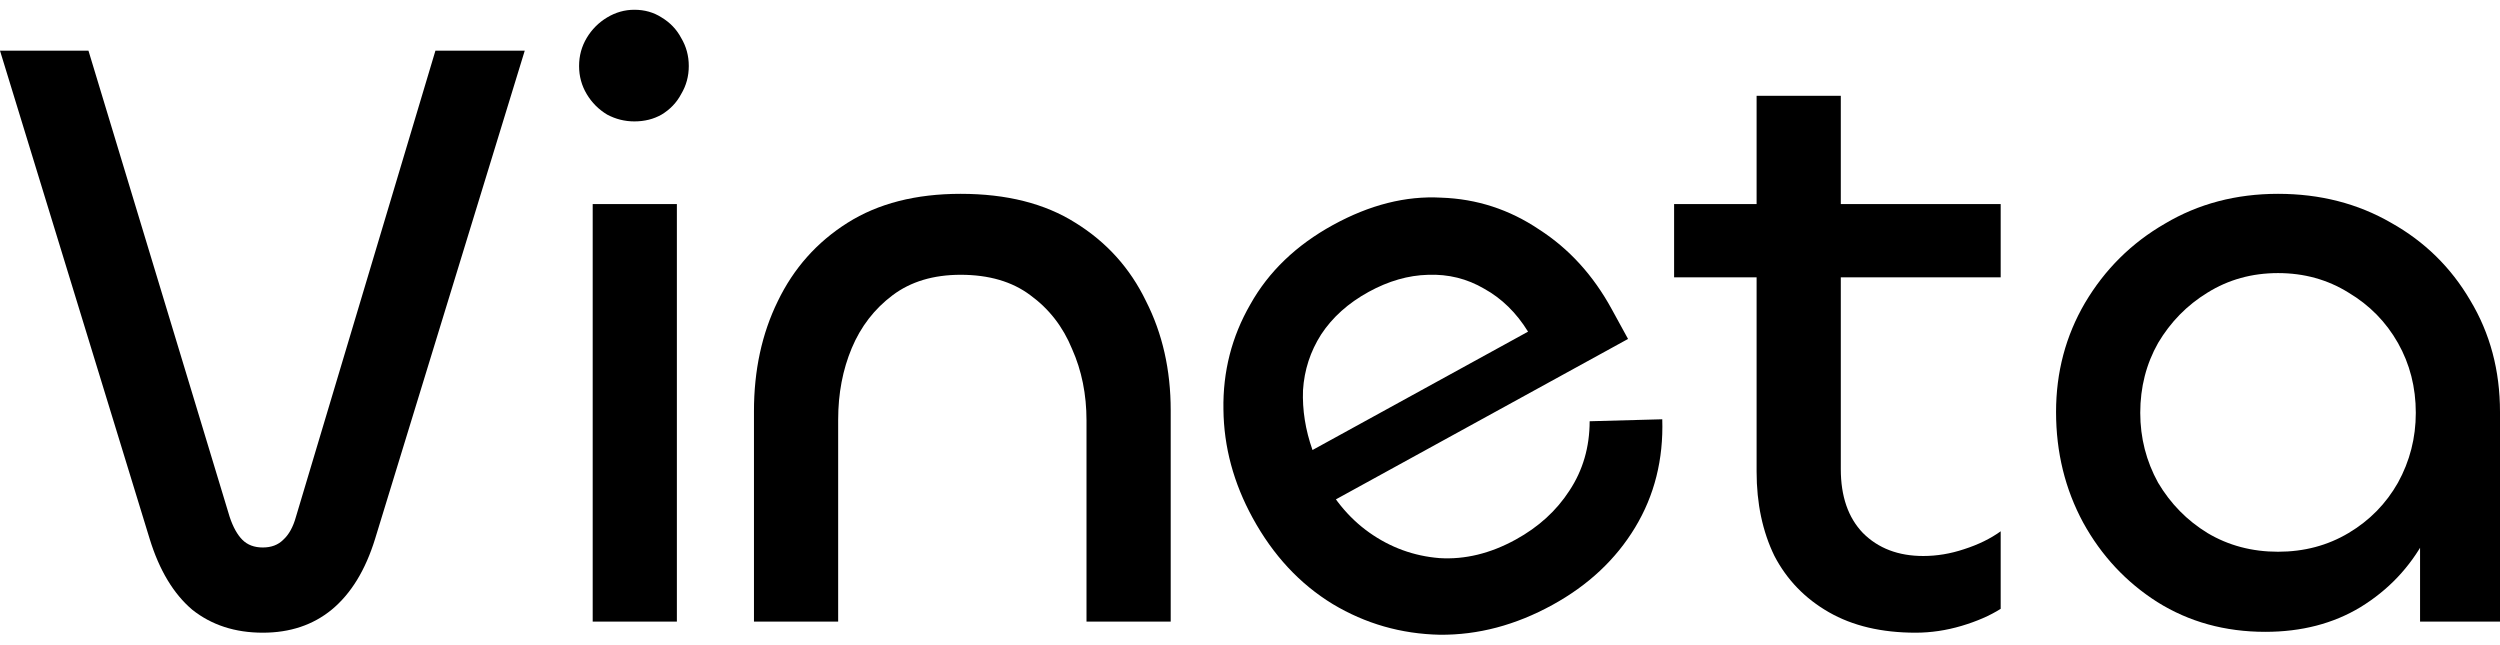
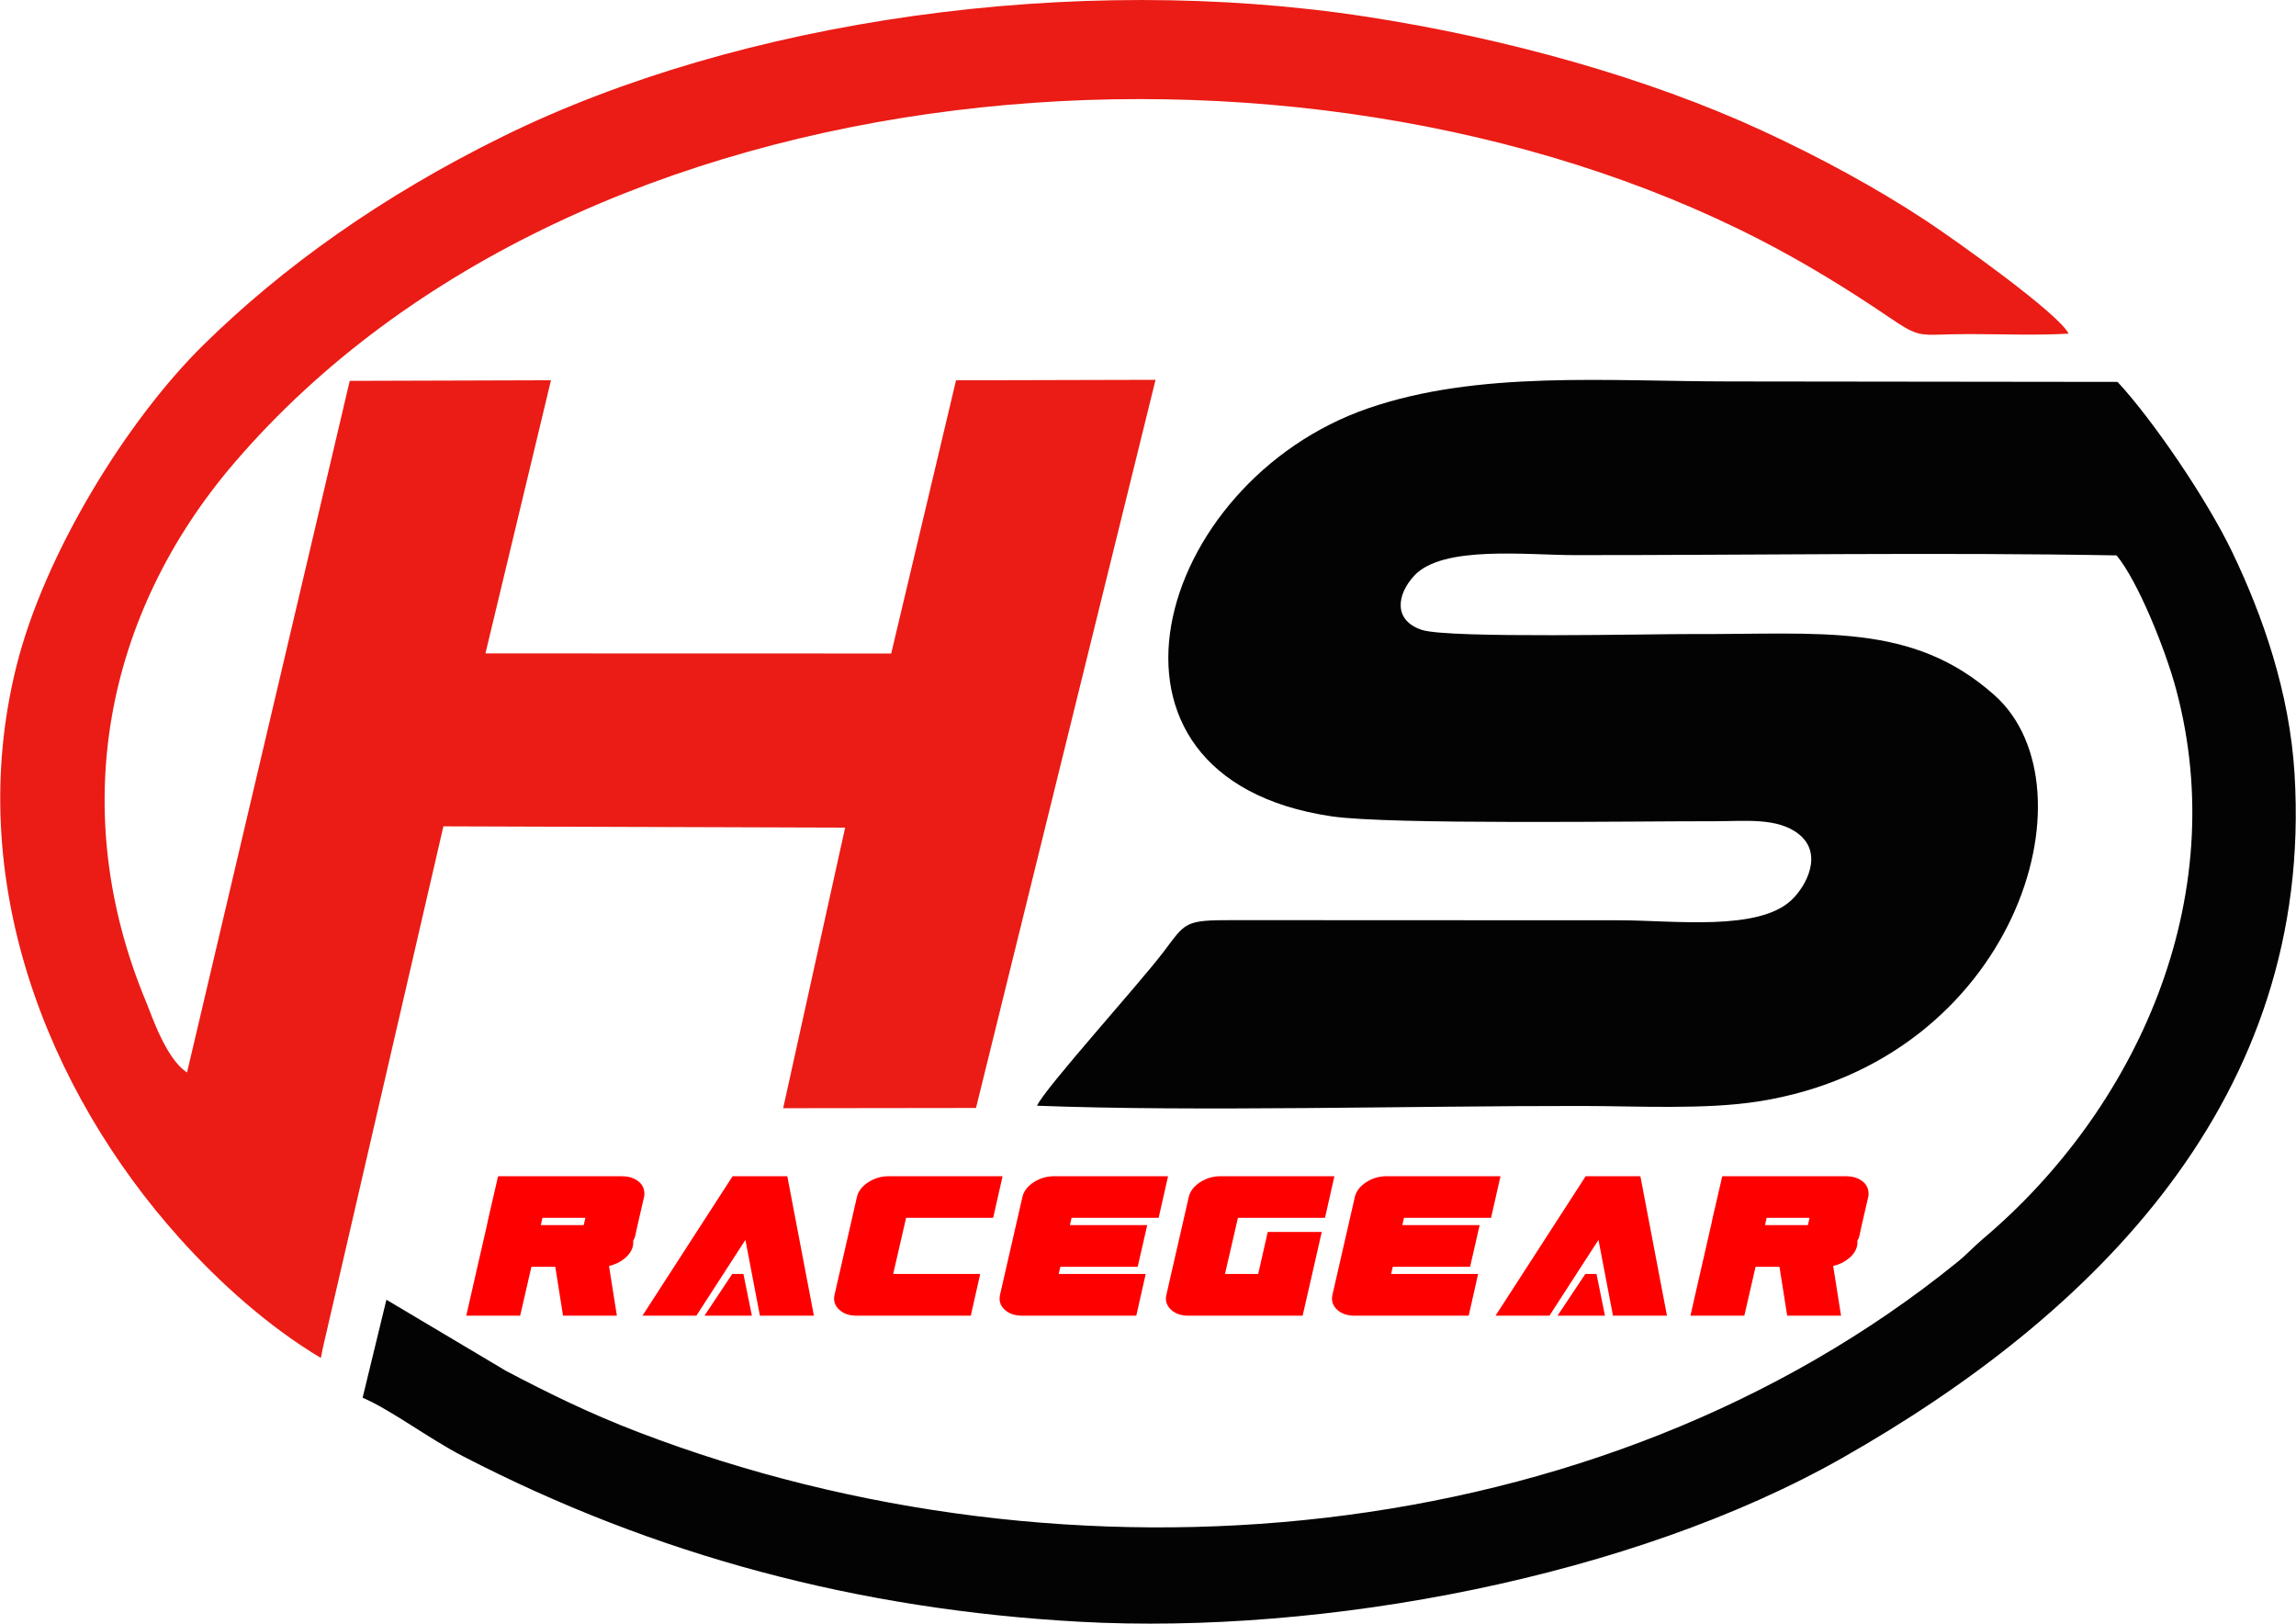
- <svg xmlns="http://www.w3.org/2000/svg" width="128" height="33" viewBox="0 0 128 33" fill="none">
-   <path d="M13.455 32.394C12.033 32.394 10.828 32.001 9.841 31.216C8.883 30.401 8.157 29.194 7.664 27.594L0 2.594H4.529L11.757 26.46C11.931 26.984 12.149 27.376 12.41 27.638C12.671 27.9 13.02 28.031 13.455 28.031C13.89 28.031 14.239 27.9 14.5 27.638C14.79 27.376 15.008 26.984 15.153 26.46L22.294 2.594H26.867L19.203 27.594C18.709 29.194 17.969 30.401 16.982 31.216C16.024 32.001 14.848 32.394 13.455 32.394Z" fill="black" />
-   <path d="M30.346 10.448H34.656V31.827H30.346V10.448ZM32.479 6.216C31.986 6.216 31.522 6.099 31.086 5.867C30.651 5.605 30.302 5.256 30.041 4.819C29.78 4.383 29.649 3.903 29.649 3.38C29.649 2.856 29.78 2.376 30.041 1.94C30.302 1.504 30.651 1.154 31.086 0.893C31.522 0.631 31.986 0.5 32.479 0.5C33.002 0.5 33.466 0.631 33.873 0.893C34.308 1.154 34.642 1.504 34.874 1.94C35.135 2.376 35.266 2.856 35.266 3.38C35.266 3.903 35.135 4.383 34.874 4.819C34.642 5.256 34.308 5.605 33.873 5.867C33.466 6.099 33.002 6.216 32.479 6.216Z" fill="black" />
-   <path d="M49.185 14.069C47.791 14.069 46.63 14.418 45.701 15.116C44.772 15.814 44.075 16.716 43.611 17.821C43.147 18.927 42.914 20.148 42.914 21.486V31.826H38.603V21.05C38.603 18.956 39.01 17.079 39.823 15.421C40.636 13.735 41.826 12.396 43.393 11.408C44.961 10.418 46.891 9.924 49.185 9.924C51.536 9.924 53.496 10.418 55.063 11.408C56.66 12.396 57.864 13.735 58.677 15.421C59.519 17.079 59.94 18.941 59.94 21.006V31.826H55.629V21.53C55.629 20.192 55.383 18.97 54.889 17.865C54.425 16.73 53.713 15.814 52.755 15.116C51.826 14.418 50.636 14.069 49.185 14.069Z" fill="black" />
-   <path d="M79.483 30.973C77.599 32.008 75.676 32.517 73.714 32.499C71.737 32.457 69.912 31.933 68.237 30.929C66.548 29.9 65.181 28.428 64.135 26.515C63.158 24.73 62.66 22.88 62.64 20.968C62.606 19.029 63.065 17.235 64.016 15.585C64.953 13.909 66.364 12.555 68.248 11.52C70.132 10.486 71.978 10.019 73.788 10.12C75.609 10.181 77.279 10.724 78.799 11.747C80.33 12.73 81.57 14.089 82.518 15.824L83.356 17.354L67.661 25.972L67.511 24.064C68.16 25.432 69.025 26.5 70.106 27.266C71.188 28.032 72.386 28.469 73.702 28.575C75.005 28.656 76.305 28.34 77.603 27.627C78.774 26.984 79.691 26.149 80.354 25.122C81.043 24.081 81.388 22.896 81.39 21.568L85.108 21.467C85.172 23.521 84.709 25.367 83.718 27.006C82.728 28.645 81.316 29.967 79.483 30.973ZM67.2 23.041L78.236 16.981C77.641 16.015 76.892 15.281 75.99 14.782C75.113 14.268 74.156 14.031 73.118 14.07C72.106 14.095 71.09 14.387 70.072 14.946C69.028 15.52 68.218 16.247 67.64 17.128C67.088 17.994 66.78 18.943 66.714 19.974C66.675 20.991 66.837 22.013 67.2 23.041Z" fill="black" />
-   <path d="M98.08 32.394C96.339 32.394 94.858 32.045 93.639 31.346C92.42 30.648 91.491 29.689 90.852 28.467C90.242 27.216 89.938 25.776 89.938 24.148V4.906H94.249V24.017C94.249 25.413 94.626 26.503 95.381 27.289C96.164 28.074 97.195 28.467 98.472 28.467C99.169 28.467 99.866 28.351 100.562 28.118C101.288 27.885 101.912 27.58 102.435 27.202V31.172C101.883 31.521 101.216 31.812 100.432 32.045C99.648 32.277 98.864 32.394 98.08 32.394ZM102.435 14.2H85.714V10.448H102.435V14.2Z" fill="black" />
-   <path d="M115.982 32.35C113.921 32.35 112.077 31.841 110.452 30.823C108.855 29.805 107.592 28.452 106.663 26.765C105.734 25.049 105.27 23.159 105.27 21.093C105.27 19.057 105.764 17.196 106.751 15.509C107.767 13.793 109.131 12.44 110.844 11.451C112.556 10.433 114.487 9.924 116.635 9.924C118.783 9.924 120.714 10.418 122.426 11.408C124.139 12.367 125.489 13.691 126.476 15.378C127.492 17.065 128 18.97 128 21.093V31.826H123.907V23.842L125.387 22.708C125.387 24.511 124.981 26.14 124.168 27.594C123.384 29.049 122.281 30.212 120.859 31.085C119.465 31.928 117.84 32.35 115.982 32.35ZM116.635 28.249C117.97 28.249 119.175 27.929 120.249 27.289C121.323 26.649 122.165 25.791 122.775 24.715C123.384 23.61 123.689 22.417 123.689 21.137C123.689 19.828 123.384 18.636 122.775 17.559C122.165 16.483 121.323 15.625 120.249 14.985C119.175 14.316 117.97 13.982 116.635 13.982C115.3 13.982 114.095 14.316 113.021 14.985C111.976 15.625 111.134 16.483 110.495 17.559C109.886 18.636 109.581 19.828 109.581 21.137C109.581 22.417 109.886 23.61 110.495 24.715C111.134 25.791 111.976 26.649 113.021 27.289C114.095 27.929 115.3 28.249 116.635 28.249Z" fill="black" />
+ <svg xmlns="http://www.w3.org/2000/svg" xml:space="preserve" width="2.485in" height="1.757in" version="1.1" style="shape-rendering:geometricPrecision; text-rendering:geometricPrecision; image-rendering:optimizeQuality; fill-rule:evenodd; clip-rule:evenodd" viewBox="0 0 8365.27 5915.73">
+   <defs>
+     <style type="text/css">
+    
+     .fil0 {fill:#040303}
+     .fil1 {fill:#EA1C15}
+     .fil2 {fill:red}
+    
+   </style>
+   </defs>
+   <g id="Layer_x0020_1">
+     <path class="fil0" d="M6711 5312.95c916.19,-519.58 1721.6,-1310.81 1649.78,-2493.55 -18,-296.53 -115.64,-575.13 -226.05,-805.68 -94.54,-197.4 -292.38,-486.01 -418.91,-622.25l-1411.41 -1.67c-449.5,-0.23 -917.54,-40.55 -1318.83,97.61 -779.49,268.34 -1091.31,1345.03 -134.59,1486.82 212.23,31.45 1116.63,17.35 1398.06,17.9 107.08,0.21 227.78,-14.76 305.31,47.18 88.54,70.74 29.18,186.15 -25.67,238.97 -120.35,115.92 -429.94,75.05 -625.59,74.78 -470.48,-0.58 -940.96,0.23 -1411.44,-0.56 -177.03,-0.29 -170.85,7.93 -251.31,114.14 -91.2,120.44 -434.8,499.62 -462.02,562.04 579.24,22.32 1367.24,0.24 1986.4,0.91 203.27,0.21 447.62,14.06 643.11,-16.66 934.65,-146.88 1236.56,-1142.74 860.12,-1479.4 -299.55,-267.89 -632.35,-221.2 -1101.94,-223.38 -137.59,-0.64 -887.36,16.84 -984.89,-14.92 -104.35,-33.98 -93.15,-127.94 -28.08,-197.98 103.17,-111.04 407.91,-74.74 584.01,-74.66 649.89,0.3 1333.14,-10.64 1975.19,1.02 76.96,92.37 177.28,340.7 216.47,486.28 206.54,767.3 -147.1,1533.92 -703.31,2003.85 -34.13,28.84 -57.73,55.78 -94.23,85.35 -1303.19,1055.41 -3234.74,1220.76 -4805.23,619.13 -174.26,-66.75 -322.91,-139.23 -482.57,-223.27l-436.06 -259.35 -86.72 357.01c101.25,43.03 241.3,148.76 364.63,212.61 701.96,363.45 1444.28,559.46 2247.27,603.57 894.04,49.11 2016.79,-163.88 2778.49,-595.86z" />
+     <path class="fil1" d="M1168.45 4947.67l7.81 -38.91 438.73 -1898 1463.92 4.78 -225.8 1022.21 702.76 -0.89 654.25 -2652.99 -727.02 1.82 -236.28 995.37 -1478.6 -0.4 238.77 -995.19 -733.34 2.23 -592.84 2519.79c-76.88,-48.78 -130.55,-212.5 -148.88,-256.42 -289.87,-694.14 -153.58,-1411.03 321.47,-1964.98 1264.58,-1474.62 3876.89,-1676.88 5558.28,-813.11 162.89,83.69 319.17,179.88 458.79,274.38 137.26,92.89 109.6,69.62 305.71,69.89 117.92,0.17 244.31,5 361.16,-1.54 -33.3,-71.44 -414.23,-342.13 -518.07,-410.68 -181.29,-119.68 -388.19,-231.93 -598.41,-328.98 -415.4,-191.75 -930.61,-336.31 -1440.33,-414.87 -1069.92,-164.87 -2285.08,11.5 -3145.89,434.62 -445.46,218.96 -805.95,477.78 -1093.52,760.34 -278.98,274.1 -579.44,760.5 -681.98,1170.9 -193.87,775.96 111.36,1545.87 594.2,2084.18 147,163.89 326.05,323.79 515.11,436.46z" />
+     <path class="fil2" d="M6430.96 4463.76l156.37 0 6.11 -26.62 -156.35 0 -6.12 26.62zm376.57 -125.09c1.39,8.64 1.22,16.21 -0.36,22.56l-23.62 102.53c-5.42,24.44 -8.22,37.13 -8.22,37.94 -1.4,6.89 -4.03,13.24 -7.69,18.92 0.69,7.16 0.34,13.5 -1.06,19.03 -3.67,16.9 -13.81,32.02 -30.26,45.54 -16.26,13.5 -35.33,22.56 -56.84,27.27l28.68 181.28 -196.23 0 -28.16 -178.03 -87.11 0 -40.92 178.03 -196.42 0 40.58 -178.03 34.8 -151.95 5.59 -26.62 34.99 -151.56 450.89 0c21.87,0 40.23,5 55.09,14.86 14.87,9.86 23.62,22.69 26.25,38.23zm-1031.39 303.11l40.92 0 30.79 151.97 -172.8 0 101.09 -151.97zm200.78 -356.2l96.9 508.17 -196.76 0 -52.82 -276.24 -178.75 276.24 -196.42 0 328.46 -508.17 199.38 0zm-544.11 151.56l-317.28 0 -6.11 26.62 281.76 0 -34.81 151.95 -281.76 0 -6.12 26.07 317.09 0 -34.27 151.97 -415.57 0c-27.27,0 -48.8,-7.42 -64.54,-22.42 -15.73,-14.86 -21.16,-32.68 -16.43,-53.62l81.5 -356.07c4.72,-21.07 18.37,-39.04 40.92,-53.9 22.56,-14.72 47.4,-22.16 74.33,-22.16l415.57 0 -34.28 151.56zm-605.16 0l-317.27 0 -47.22 204.65 121.02 0 34.8 -153.17 196.76 0 -34.79 153.17 -34.81 151.97 -415.57 0c-27.45,0 -48.95,-7.42 -64.53,-22.42 -15.74,-14.86 -21.34,-32.68 -16.45,-53.62l81.5 -356.07c4.72,-21.07 18.37,-39.04 40.94,-53.9 22.56,-14.72 47.39,-22.16 74.32,-22.16l415.57 0 -34.28 151.56zm-606.21 0l-317.27 0 -6.12 26.62 281.76 0 -34.8 151.95 -281.76 0 -6.12 26.07 317.09 0 -34.28 151.97 -415.56 0c-27.29,0 -48.8,-7.42 -64.54,-22.42 -15.74,-14.86 -21.16,-32.68 -16.45,-53.62l81.5 -356.07c4.73,-21.07 18.37,-39.04 40.94,-53.9 22.56,-14.72 47.39,-22.16 74.33,-22.16l415.56 0 -34.28 151.56zm-603.06 0l-317.27 0 -47.05 204.65 317.09 0 -34.28 151.97 -415.56 0c-27.27,0 -48.8,-7.42 -64.54,-22.42 -15.74,-14.86 -21.16,-32.68 -16.43,-53.62l81.49 -356.07c4.73,-21.07 18.37,-39.04 40.92,-53.9 22.57,-14.72 47.4,-22.16 74.35,-22.16l415.56 0 -34.28 151.56zm-950.92 204.65l40.92 0 30.79 151.97 -172.81 0 101.1 -151.97zm200.78 -356.2l96.9 508.17 -196.77 0 -52.81 -276.24 -178.75 276.24 -196.42 0 328.46 -508.17 199.38 0zm-898.3 178.18l156.37 0 6.12 -26.62 -156.35 0 -6.14 26.62zm376.57 -125.09c1.4,8.64 1.22,16.21 -0.34,22.56l-23.62 102.53c-5.42,24.44 -8.22,37.13 -8.22,37.94 -1.4,6.89 -4.03,13.24 -7.7,18.92 0.7,7.16 0.34,13.5 -1.05,19.03 -3.68,16.9 -13.82,32.02 -30.26,45.54 -16.27,13.5 -35.33,22.56 -56.85,27.27l28.69 181.28 -196.24 0 -28.15 -178.03 -87.11 0 -40.92 178.03 -196.42 0 40.58 -178.03 34.81 -151.95 5.58 -26.62 34.99 -151.56 450.89 0c21.87,0 40.22,5 55.09,14.86 14.87,9.86 23.62,22.69 26.24,38.23z" />
+   </g>
</svg>
